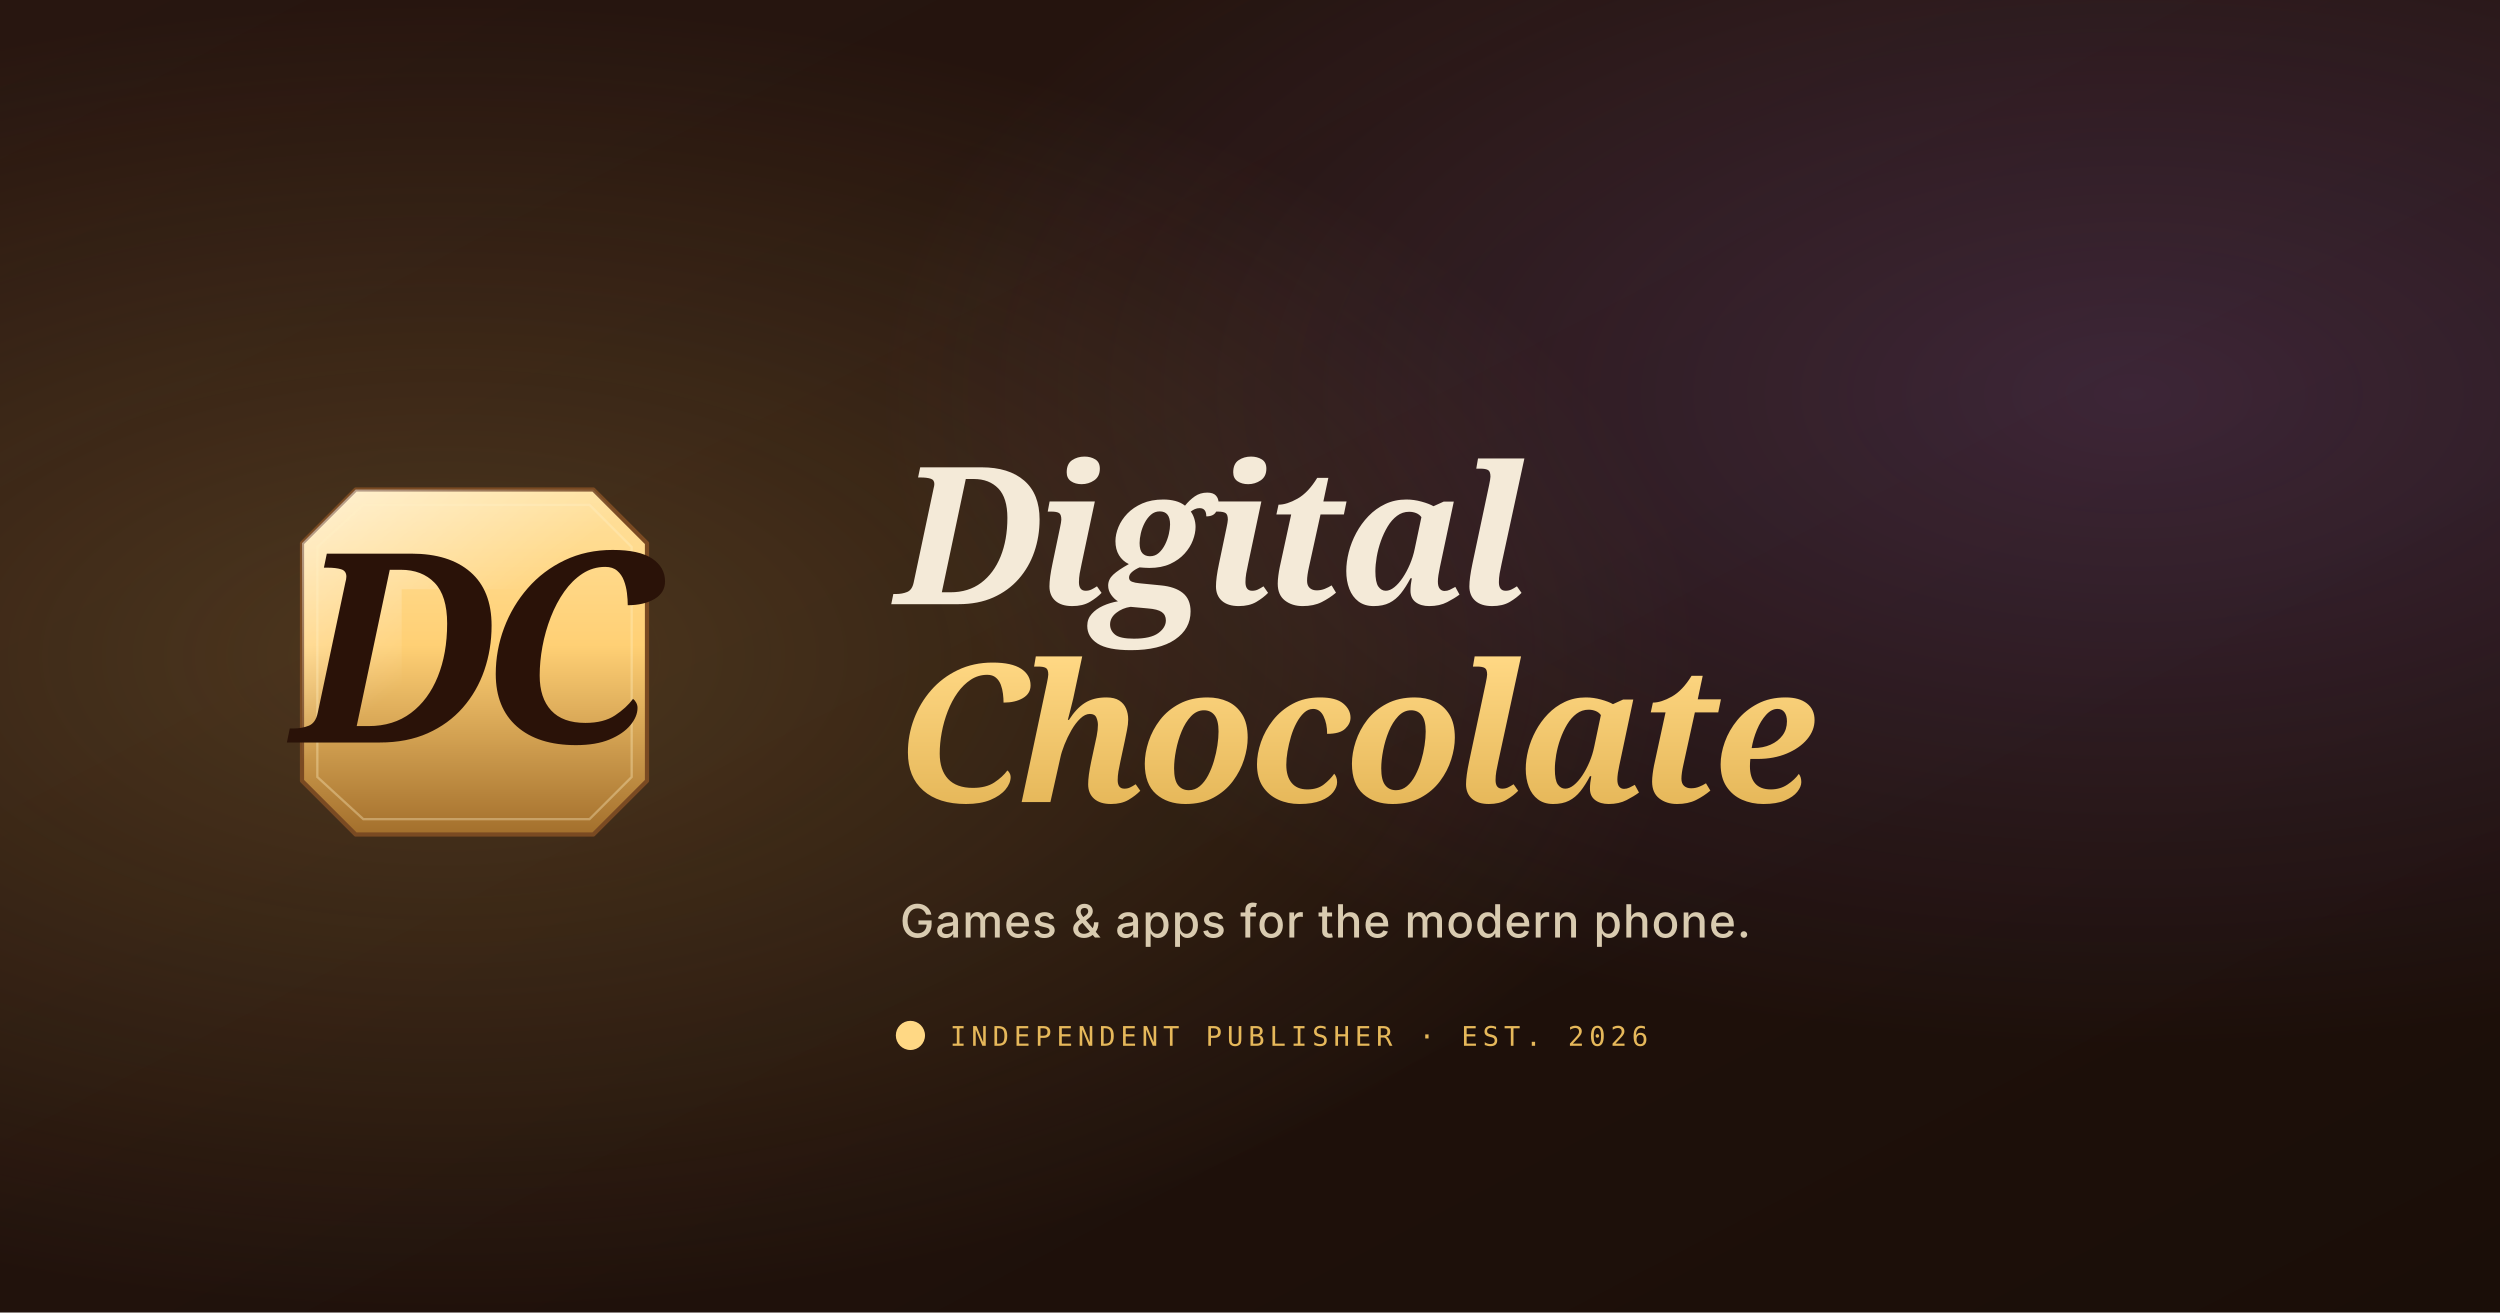
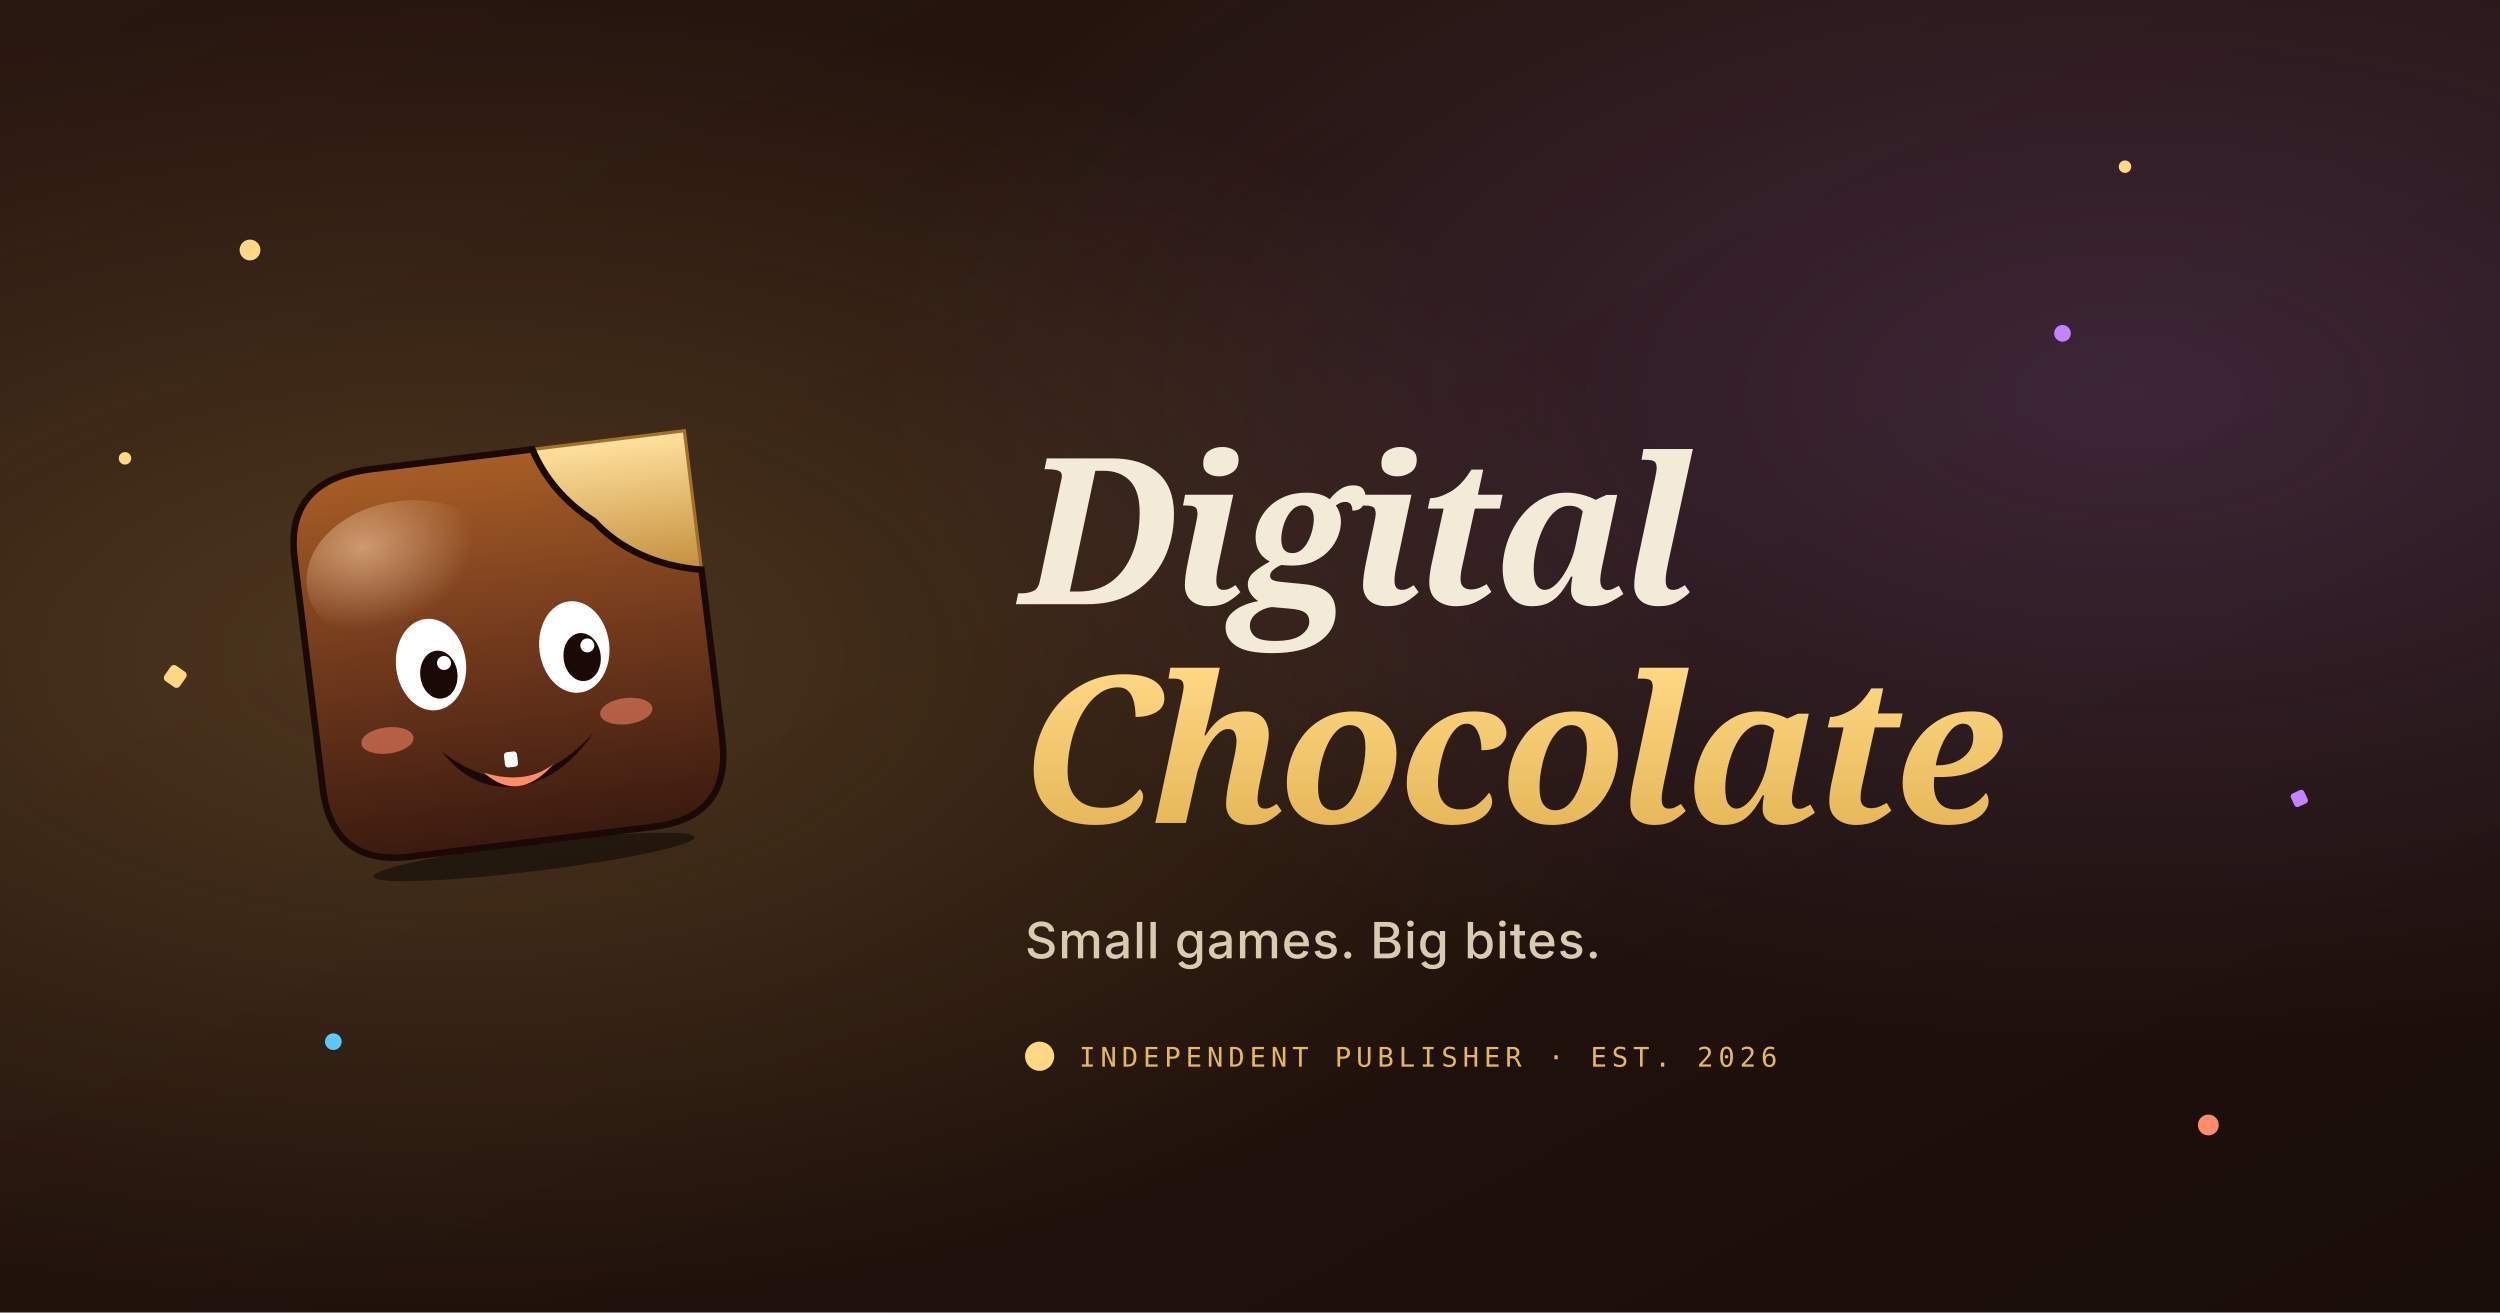
<svg xmlns="http://www.w3.org/2000/svg" viewBox="0 0 1200 630">
  <defs>
    <linearGradient id="bg" x1="0" y1="0" x2="1" y2="1">
      <stop offset="0" stop-color="#281610" />
      <stop offset="1" stop-color="#1A0E08" />
    </linearGradient>
    <radialGradient id="glowGold" cx="0.18" cy="0.5" r="0.5">
      <stop offset="0" stop-color="#E6B85A" stop-opacity="0.22" />
      <stop offset="1" stop-color="#E6B85A" stop-opacity="0" />
    </radialGradient>
    <radialGradient id="glowPurple" cx="0.85" cy="0.3" r="0.5">
      <stop offset="0" stop-color="#C084FF" stop-opacity="0.18" />
      <stop offset="1" stop-color="#C084FF" stop-opacity="0" />
    </radialGradient>
-     <linearGradient id="goldFace2" x1="0" y1="0" x2="0" y2="1">
+     <linearGradient id="chocBody2" x1="0" y1="0" x2="0" y2="1">
+       <stop offset="0" stop-color="#A85D26" />
+       <stop offset="0.5" stop-color="#6F381C" />
+       <stop offset="1" stop-color="#3A1A0F" />
+     </linearGradient>
+     <linearGradient id="caramel2" x1="0" y1="0" x2="0" y2="1">
      <stop offset="0" stop-color="#FFE19E" />
-       <stop offset="0.45" stop-color="#FFD075" />
-       <stop offset="1" stop-color="#A36F2C" />
+       <stop offset="1" stop-color="#C48F3C" />
    </linearGradient>
-     <linearGradient id="gloss2" x1="0" y1="0" x2="0.7" y2="0.9">
-       <stop offset="0" stop-color="#FFFFFF" stop-opacity="0.55" />
-       <stop offset="0.55" stop-color="#FFFFFF" stop-opacity="0" />
-     </linearGradient>
+     <radialGradient id="cheekGloss2" cx="0.3" cy="0.28" r="0.55">
+       <stop offset="0" stop-color="#FFD7B0" stop-opacity="0.55" />
+       <stop offset="1" stop-color="#FFD7B0" stop-opacity="0" />
+     </radialGradient>
    <linearGradient id="goldText" x1="0" y1="0" x2="0" y2="1">
      <stop offset="0" stop-color="#FFD884" />
      <stop offset="1" stop-color="#E6B85A" />
    </linearGradient>
  </defs>
  <rect width="1200" height="630" fill="url(#bg)" />
  <rect width="1200" height="630" fill="url(#glowGold)" />
  <rect width="1200" height="630" fill="url(#glowPurple)" />
-   <g transform="translate(110, 200) scale(0.92)">
-     <path d="M 66 38 L 190 38 L 218 66 L 218 190 L 190 218 L 66 218 L 38 190 L 38 66 Z" fill="url(#goldFace2)" stroke="#7A4A22" stroke-width="2.2" stroke-linejoin="round" />
-     <path d="M 66 38 L 190 38 L 218 66 L 218 90 L 90 90 L 90 218 L 66 218 L 38 190 L 38 66 Z" fill="url(#gloss2)" />
-     <path d="M 70 46 L 188 46 L 210 68 L 210 188 L 188 210 L 70 210 L 46 188 L 46 68 Z" fill="none" stroke="#FFF1C6" stroke-opacity="0.35" stroke-width="1.2" />
-     <text x="128" y="170" text-anchor="middle" font-family="'Fraunces', 'Georgia', serif" font-style="italic" font-weight="900" font-size="138" letter-spacing="-9" fill="#2A1208">DC</text>
+   <g>
+     <circle cx="120" cy="120" r="5" fill="#FFD884" />
+     <circle cx="990" cy="160" r="4" fill="#C084FF" />
+     <circle cx="160" cy="500" r="4" fill="#5CC8FF" />
+     <circle cx="1060" cy="540" r="5" fill="#FF8B6B" />
+     <rect x="80" y="320" width="9" height="9" rx="2" fill="#FFD884" transform="rotate(35 84 324)" />
+     <rect x="1100" y="380" width="7" height="7" rx="1.5" fill="#C084FF" transform="rotate(-25 1103 383)" />
+     <circle cx="60" cy="220" r="3" fill="#FFD884" />
+     <circle cx="1020" cy="80" r="3" fill="#FFD884" />
  </g>
-   <text x="430" y="290" font-family="'Fraunces', 'Georgia', serif" font-style="italic" font-weight="800" font-size="92" letter-spacing="-3" fill="#F4EAD8">Digital</text>
-   <text x="430" y="385" font-family="'Fraunces', 'Georgia', serif" font-style="italic" font-weight="800" font-size="92" letter-spacing="-3" fill="url(#goldText)">Chocolate</text>
-   <text x="432" y="450" font-family="'Inter', 'Helvetica', sans-serif" font-weight="500" font-size="22" letter-spacing="0.5" fill="#D9CBB0">Games &amp; apps for the modern phone.</text>
-   <g transform="translate(430, 490)">
+   <g transform="translate(110, 180) scale(1.05) rotate(-7 128 128)">
+     <ellipse cx="128" cy="221" rx="74" ry="6.5" fill="#000" opacity="0.45" />
+     <path d="M 150 36 L 220 36 L 220 100              C 200 96, 184 86, 174 72              C 162 62, 154 50, 150 36 Z" fill="url(#caramel2)" stroke="#A36F2C" stroke-width="1.5" />
+     <path d="M 76 36              L 150 36              C 154 50, 162 62, 174 72              C 184 86, 200 96, 220 100              L 220 178              Q 220 214, 184 214              L 72 214              Q 36 214, 36 178              L 36 72              Q 36 36, 76 36 Z" fill="url(#chocBody2)" stroke="#1A0907" stroke-width="3" />
+     <ellipse cx="86" cy="86" rx="46" ry="34" fill="url(#cheekGloss2)" />
+     <ellipse cx="92" cy="128" rx="16" ry="21" fill="#FFFFFF" />
+     <ellipse cx="95" cy="133" rx="8.5" ry="11" fill="#1A0907" />
+     <circle cx="98" cy="128" r="3.2" fill="#FFFFFF" />
+     <ellipse cx="158" cy="128" rx="16" ry="21" fill="#FFFFFF" />
+     <ellipse cx="161" cy="133" rx="8.5" ry="11" fill="#1A0907" />
+     <circle cx="164" cy="128" r="3.2" fill="#FFFFFF" />
+     <ellipse cx="68" cy="160" rx="12" ry="6" fill="#FF8B6B" opacity="0.55" />
+     <ellipse cx="178" cy="160" rx="12" ry="6" fill="#FF8B6B" opacity="0.55" />
+     <path d="M 92 168 Q 124 200, 162 168 Q 144 188, 124 188 Q 104 188, 92 168 Z" fill="#1A0907" />
+     <path d="M 110 180 Q 124 196, 142 180 Q 128 188, 110 180 Z" fill="#FF8B6B" />
+     <rect x="120" y="172" width="6" height="7" rx="1.5" fill="#FFFFFF" />
+   </g>
+   <text x="490" y="290" font-family="'Fraunces', 'Georgia', serif" font-style="italic" font-weight="800" font-size="98" letter-spacing="-3" fill="#F4EAD8">Digital</text>
+   <text x="490" y="395" font-family="'Fraunces', 'Georgia', serif" font-style="italic" font-weight="800" font-size="98" letter-spacing="-3" fill="url(#goldText)">Chocolate</text>
+   <text x="492" y="460" font-family="'Inter', 'Helvetica', sans-serif" font-weight="500" font-size="24" letter-spacing="0.5" fill="#D9CBB0">Small games. Big bites.</text>
+   <g transform="translate(492, 500)">
    <rect width="14" height="14" rx="7" fill="#FFD884" />
    <text x="26" y="12" font-family="'JetBrains Mono', 'Menlo', monospace" font-size="13" letter-spacing="2.4" fill="#E6B85A">INDEPENDENT PUBLISHER · EST. 2026</text>
  </g>
</svg>
